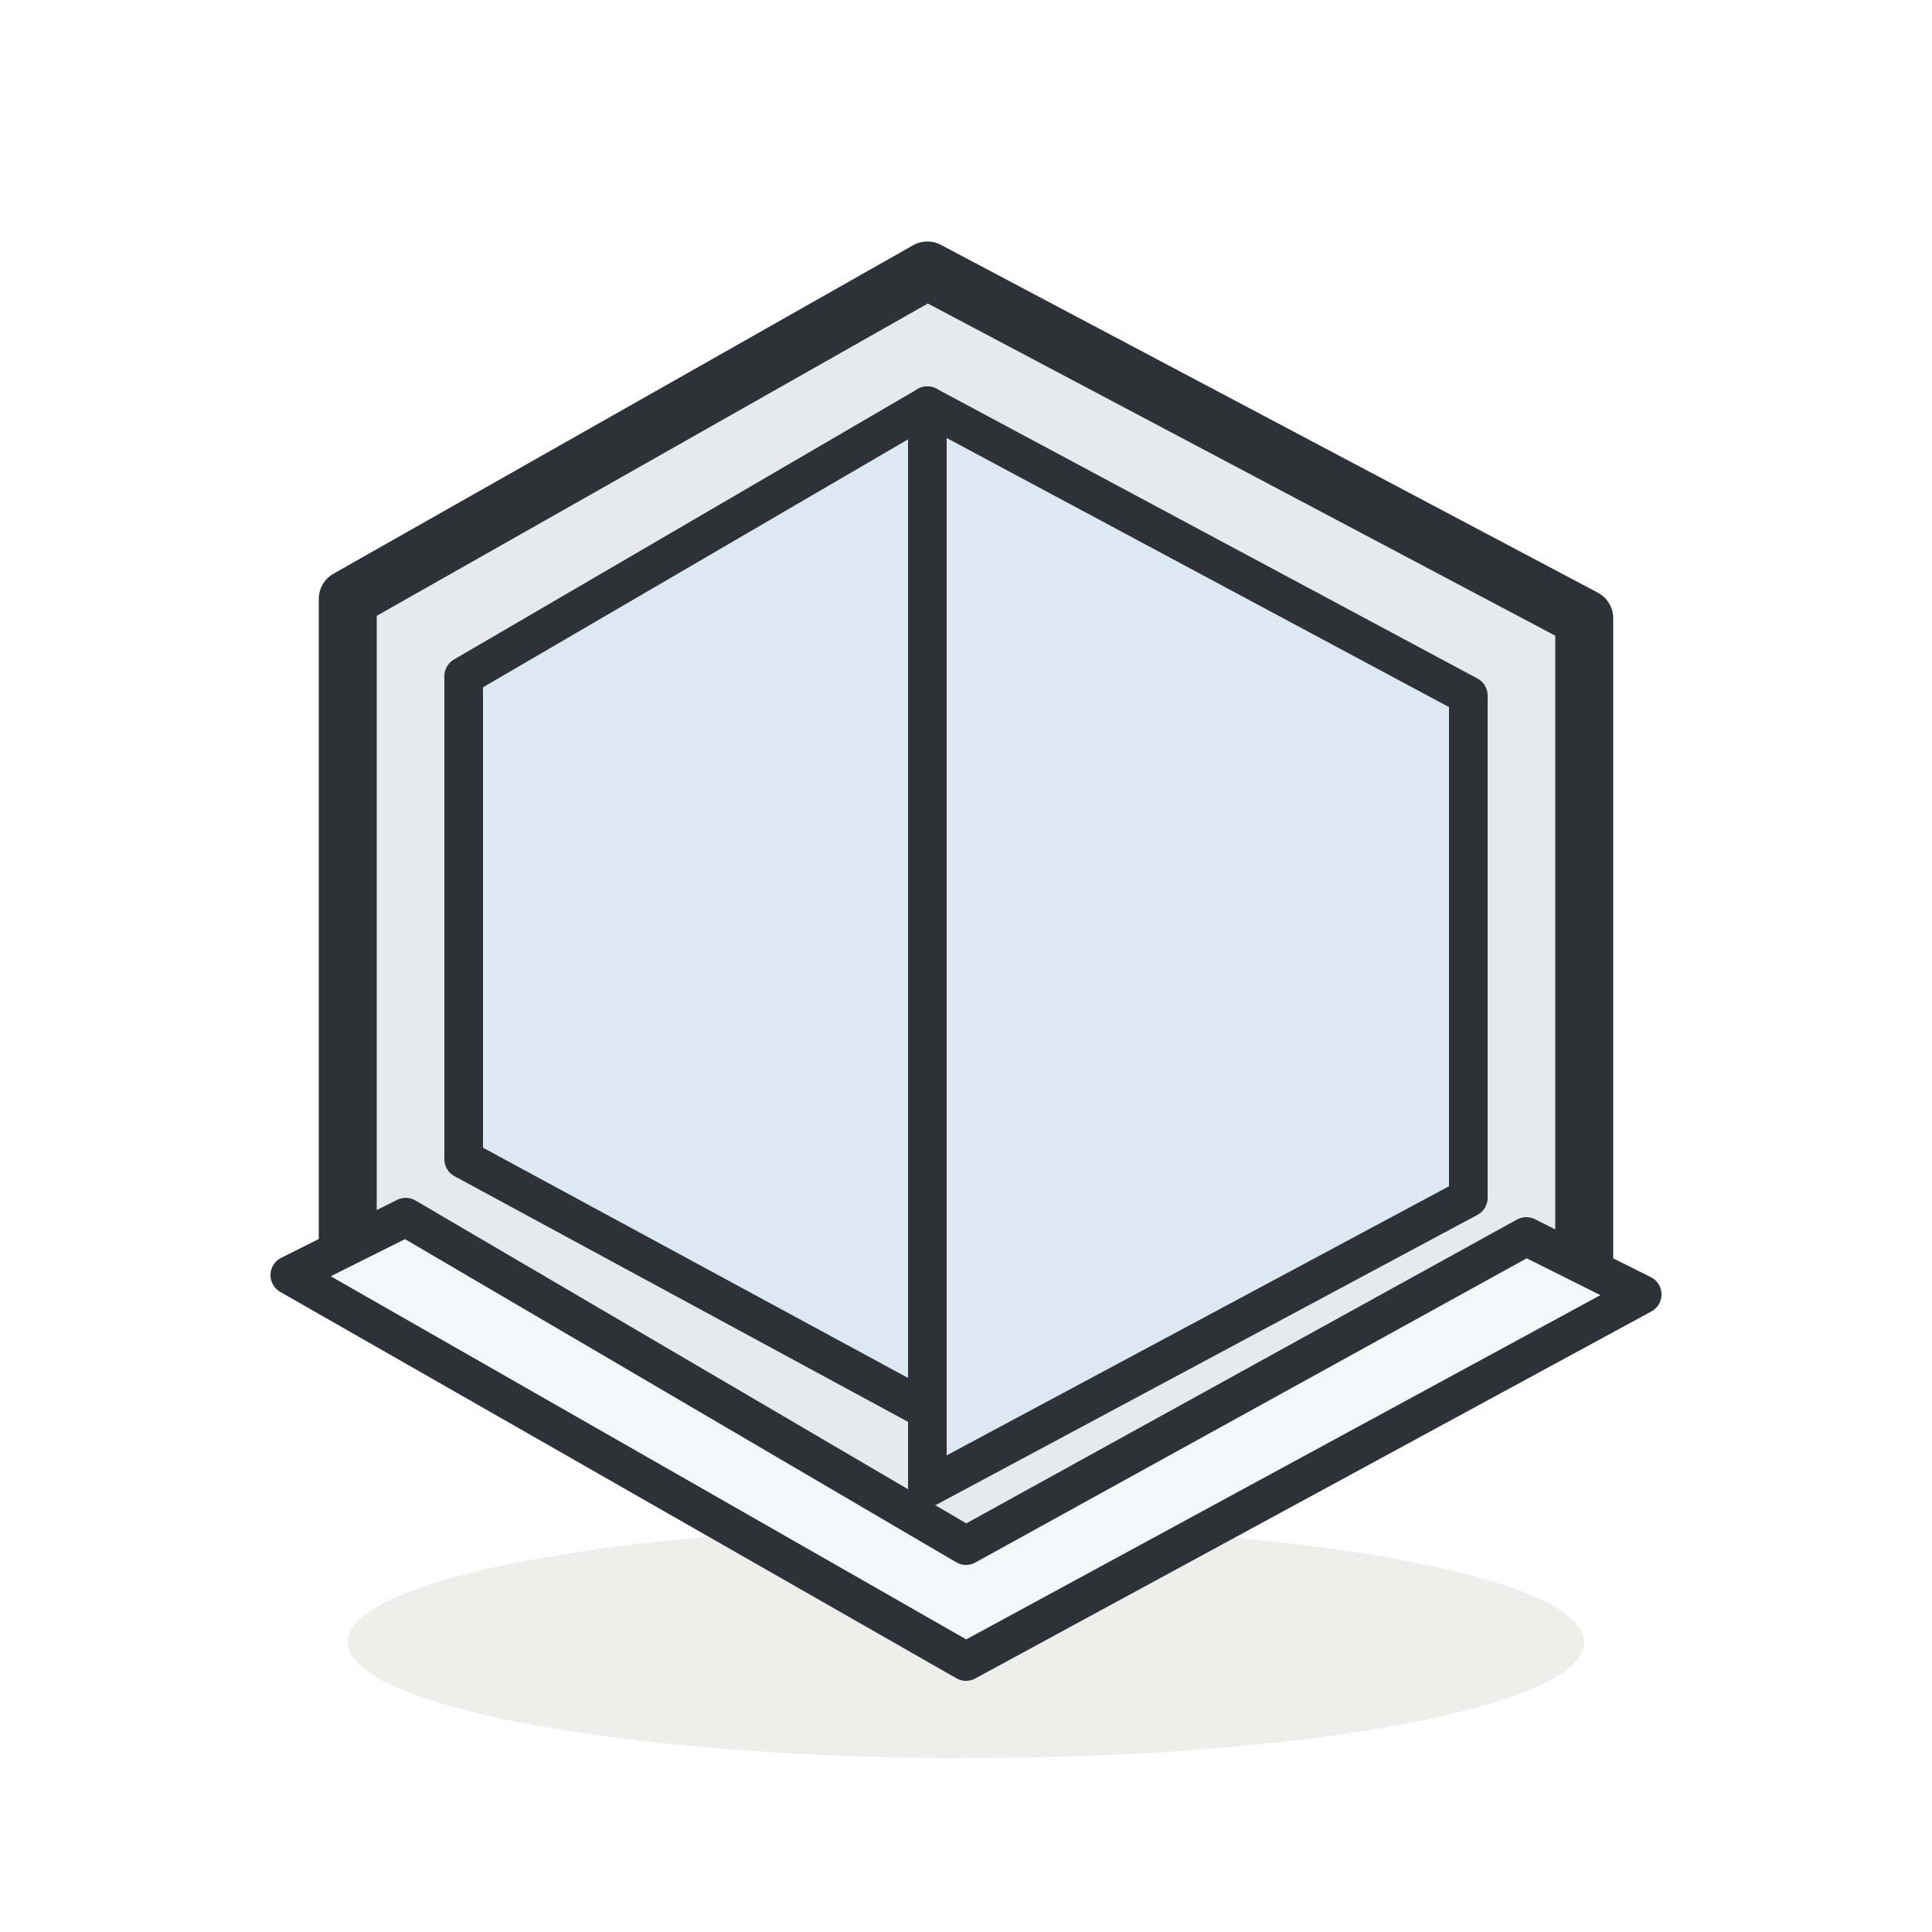
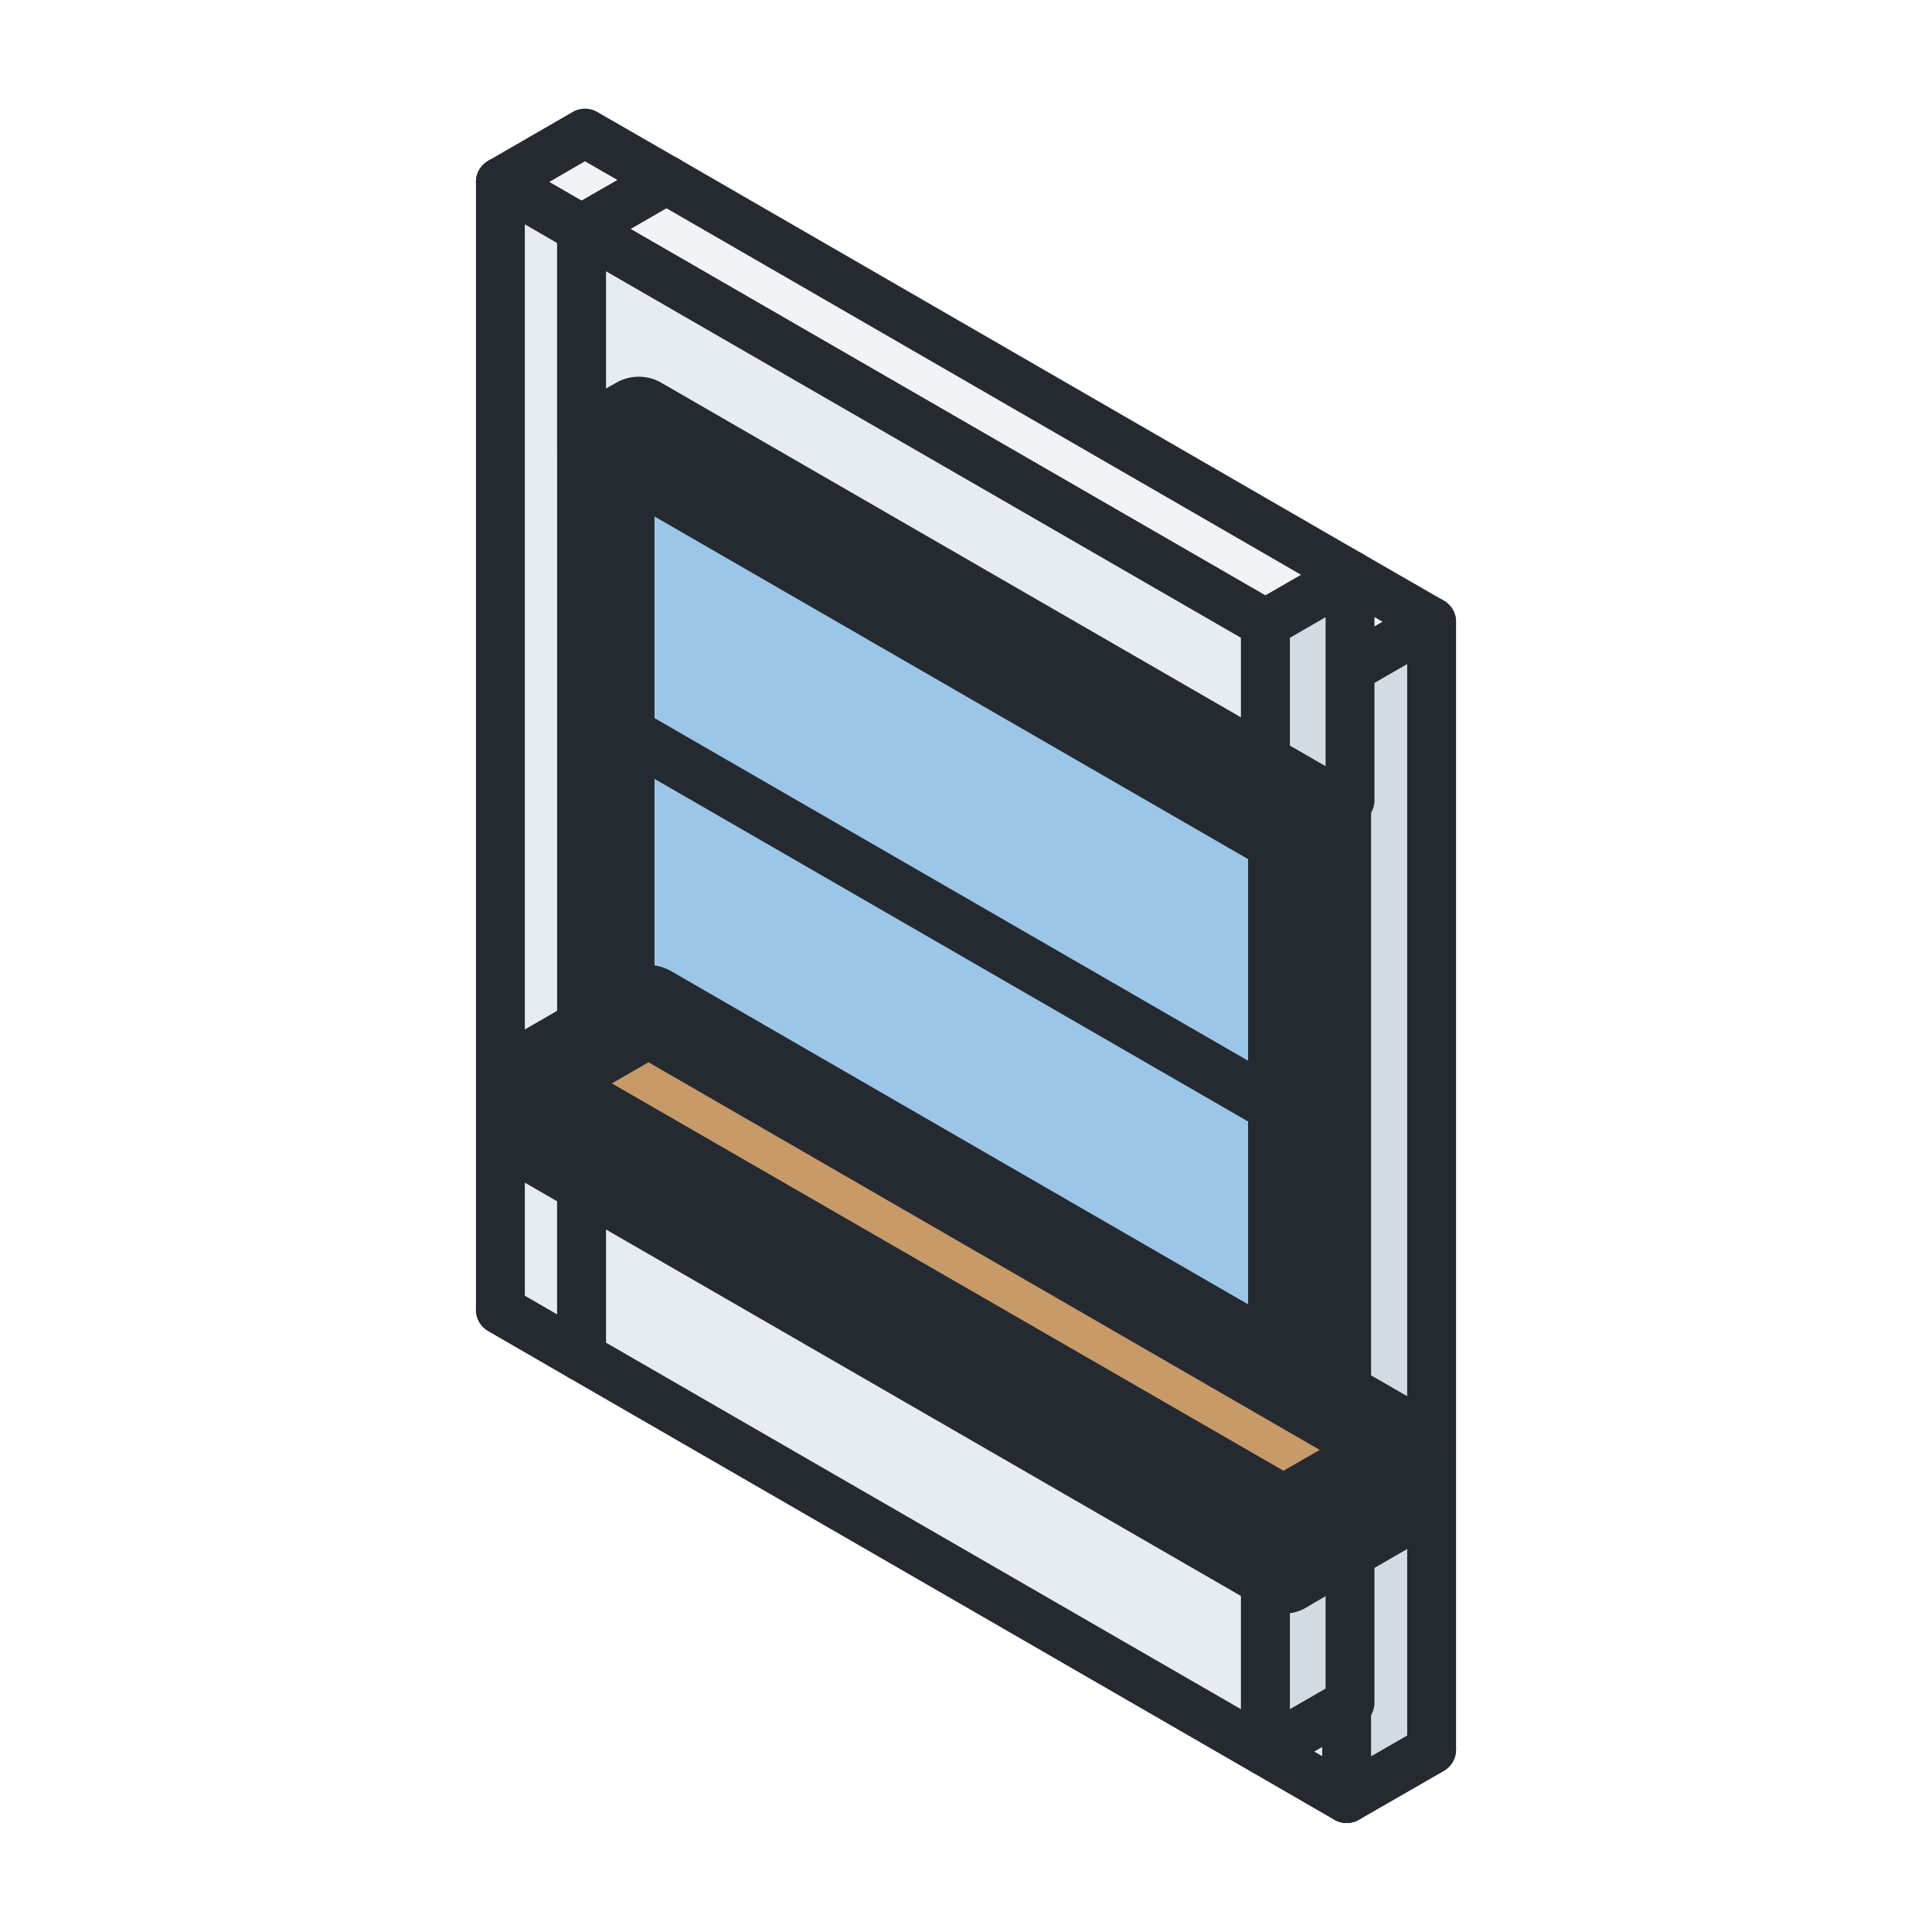
- <svg xmlns="http://www.w3.org/2000/svg" viewBox="0 0 100 100">
-   <ellipse cx="50" cy="85" rx="32" ry="6" fill="#CFCFCB" opacity="0.35" />
-   <path d="M18 65 L18 31 L48 14 L82 32 L82 67 L50 84 Z" fill="#E7E9EC" stroke="#2E3238" stroke-width="3" stroke-linejoin="round" />
-   <path d="M24 60 L24 35 L48 21 L48 73 Z" fill="#DCE8F2" stroke="#2E3238" stroke-width="2" stroke-linejoin="round" />
-   <path d="M48 21 L76 36 L76 62 L48 77 Z" fill="#DCE8F2" stroke="#2E3238" stroke-width="2" stroke-linejoin="round" />
-   <line x1="48" y1="21" x2="48" y2="77" stroke="#2E3238" stroke-width="2" />
-   <path d="M15 66 L50 86 L85 67 L79 64 L50 80 L21 63 Z" fill="#F4F6F8" stroke="#2E3238" stroke-width="2" stroke-linejoin="round" />
+ <svg xmlns="http://www.w3.org/2000/svg" viewBox="-15.56 -33.54 51.39 51.39">
+   <polygon points="0.00,0.00 22.52,13.00 20.26,14.30 -2.25,1.30" fill="#C79A68" stroke="#252A31" stroke-width="1.3" stroke-linejoin="round" />
+   <polygon points="-2.25,-28.70 -0.09,-27.45 2.17,-28.75 0.00,-30.00" fill="#F1F4F7" stroke="#252A31" stroke-width="1.3" stroke-linejoin="round" />
+   <polygon points="-2.25,1.30 -0.09,2.55 -0.09,-27.45 -2.25,-28.70" fill="#E7ECF1" stroke="#252A31" stroke-width="1.3" stroke-linejoin="round" />
+   <polygon points="-0.09,2.55 2.17,1.25 2.17,-28.75 -0.09,-27.45" fill="#D3DBE3" stroke="#252A31" stroke-width="1.3" stroke-linejoin="round" />
+   <polygon points="18.10,-16.95 20.26,-15.70 22.52,-17.00 20.35,-18.25" fill="#F1F4F7" stroke="#252A31" stroke-width="1.3" stroke-linejoin="round" />
+   <polygon points="18.10,13.05 20.26,14.30 20.26,-15.70 18.10,-16.95" fill="#E7ECF1" stroke="#252A31" stroke-width="1.3" stroke-linejoin="round" />
+   <polygon points="20.26,14.30 22.52,13.00 22.52,-17.00 20.26,-15.70" fill="#D3DBE3" stroke="#252A31" stroke-width="1.3" stroke-linejoin="round" />
+   <polygon points="-0.09,-4.45 18.10,6.05 20.35,4.75 2.17,-5.75" fill="#F1F4F7" stroke="#252A31" stroke-width="1.3" stroke-linejoin="round" />
+   <polygon points="-0.09,2.55 18.10,13.05 18.10,6.05 -0.09,-4.45" fill="#E7ECF1" stroke="#252A31" stroke-width="1.3" stroke-linejoin="round" />
+   <polygon points="18.10,13.05 20.35,11.75 20.35,4.75 18.10,6.05" fill="#D3DBE3" stroke="#252A31" stroke-width="1.3" stroke-linejoin="round" />
+   <polygon points="-0.09,-27.45 18.10,-16.95 20.35,-18.25 2.17,-28.75" fill="#F1F4F7" stroke="#252A31" stroke-width="1.3" stroke-linejoin="round" />
+   <polygon points="-0.09,-21.45 18.10,-10.95 18.10,-16.95 -0.09,-27.45" fill="#E7ECF1" stroke="#252A31" stroke-width="1.3" stroke-linejoin="round" />
+   <polygon points="18.10,-10.95 20.35,-12.25 20.35,-18.25 18.10,-16.95" fill="#D3DBE3" stroke="#252A31" stroke-width="1.3" stroke-linejoin="round" />
+   <polygon points="0.65,-21.88 18.84,-11.38 19.62,-11.82 1.43,-22.32" fill="#EEF1F5" stroke="#252A31" stroke-width="2.4" stroke-linejoin="round" />
+   <polygon points="0.65,-4.88 18.84,5.62 18.84,-11.38 0.65,-21.88" fill="#9CC6E8" stroke="#252A31" stroke-width="2.4" stroke-linejoin="round" />
+   <polygon points="18.84,5.62 19.62,5.18 19.62,-11.82 18.84,-11.38" fill="#7DAFD9" stroke="#252A31" stroke-width="2.4" stroke-linejoin="round" />
+   <line x1="1.47" y1="-13.85" x2="19.66" y2="-3.35" stroke="#252A31" stroke-width="1.4" stroke-linecap="round" />
+   <polygon points="-1.69,-4.72 18.58,6.97 21.95,5.03 1.69,-6.67" fill="#C79A68" stroke="#252A31" stroke-width="2.4" stroke-linejoin="round" />
+   <polygon points="-1.69,-3.52 18.58,8.18 18.58,6.97 -1.69,-4.72" fill="#A87C4E" stroke="#252A31" stroke-width="2.4" stroke-linejoin="round" />
+   <polygon points="18.58,8.18 21.95,6.23 21.95,5.03 18.58,6.97" fill="#A87C4E" stroke="#252A31" stroke-width="2.4" stroke-linejoin="round" />
</svg>
